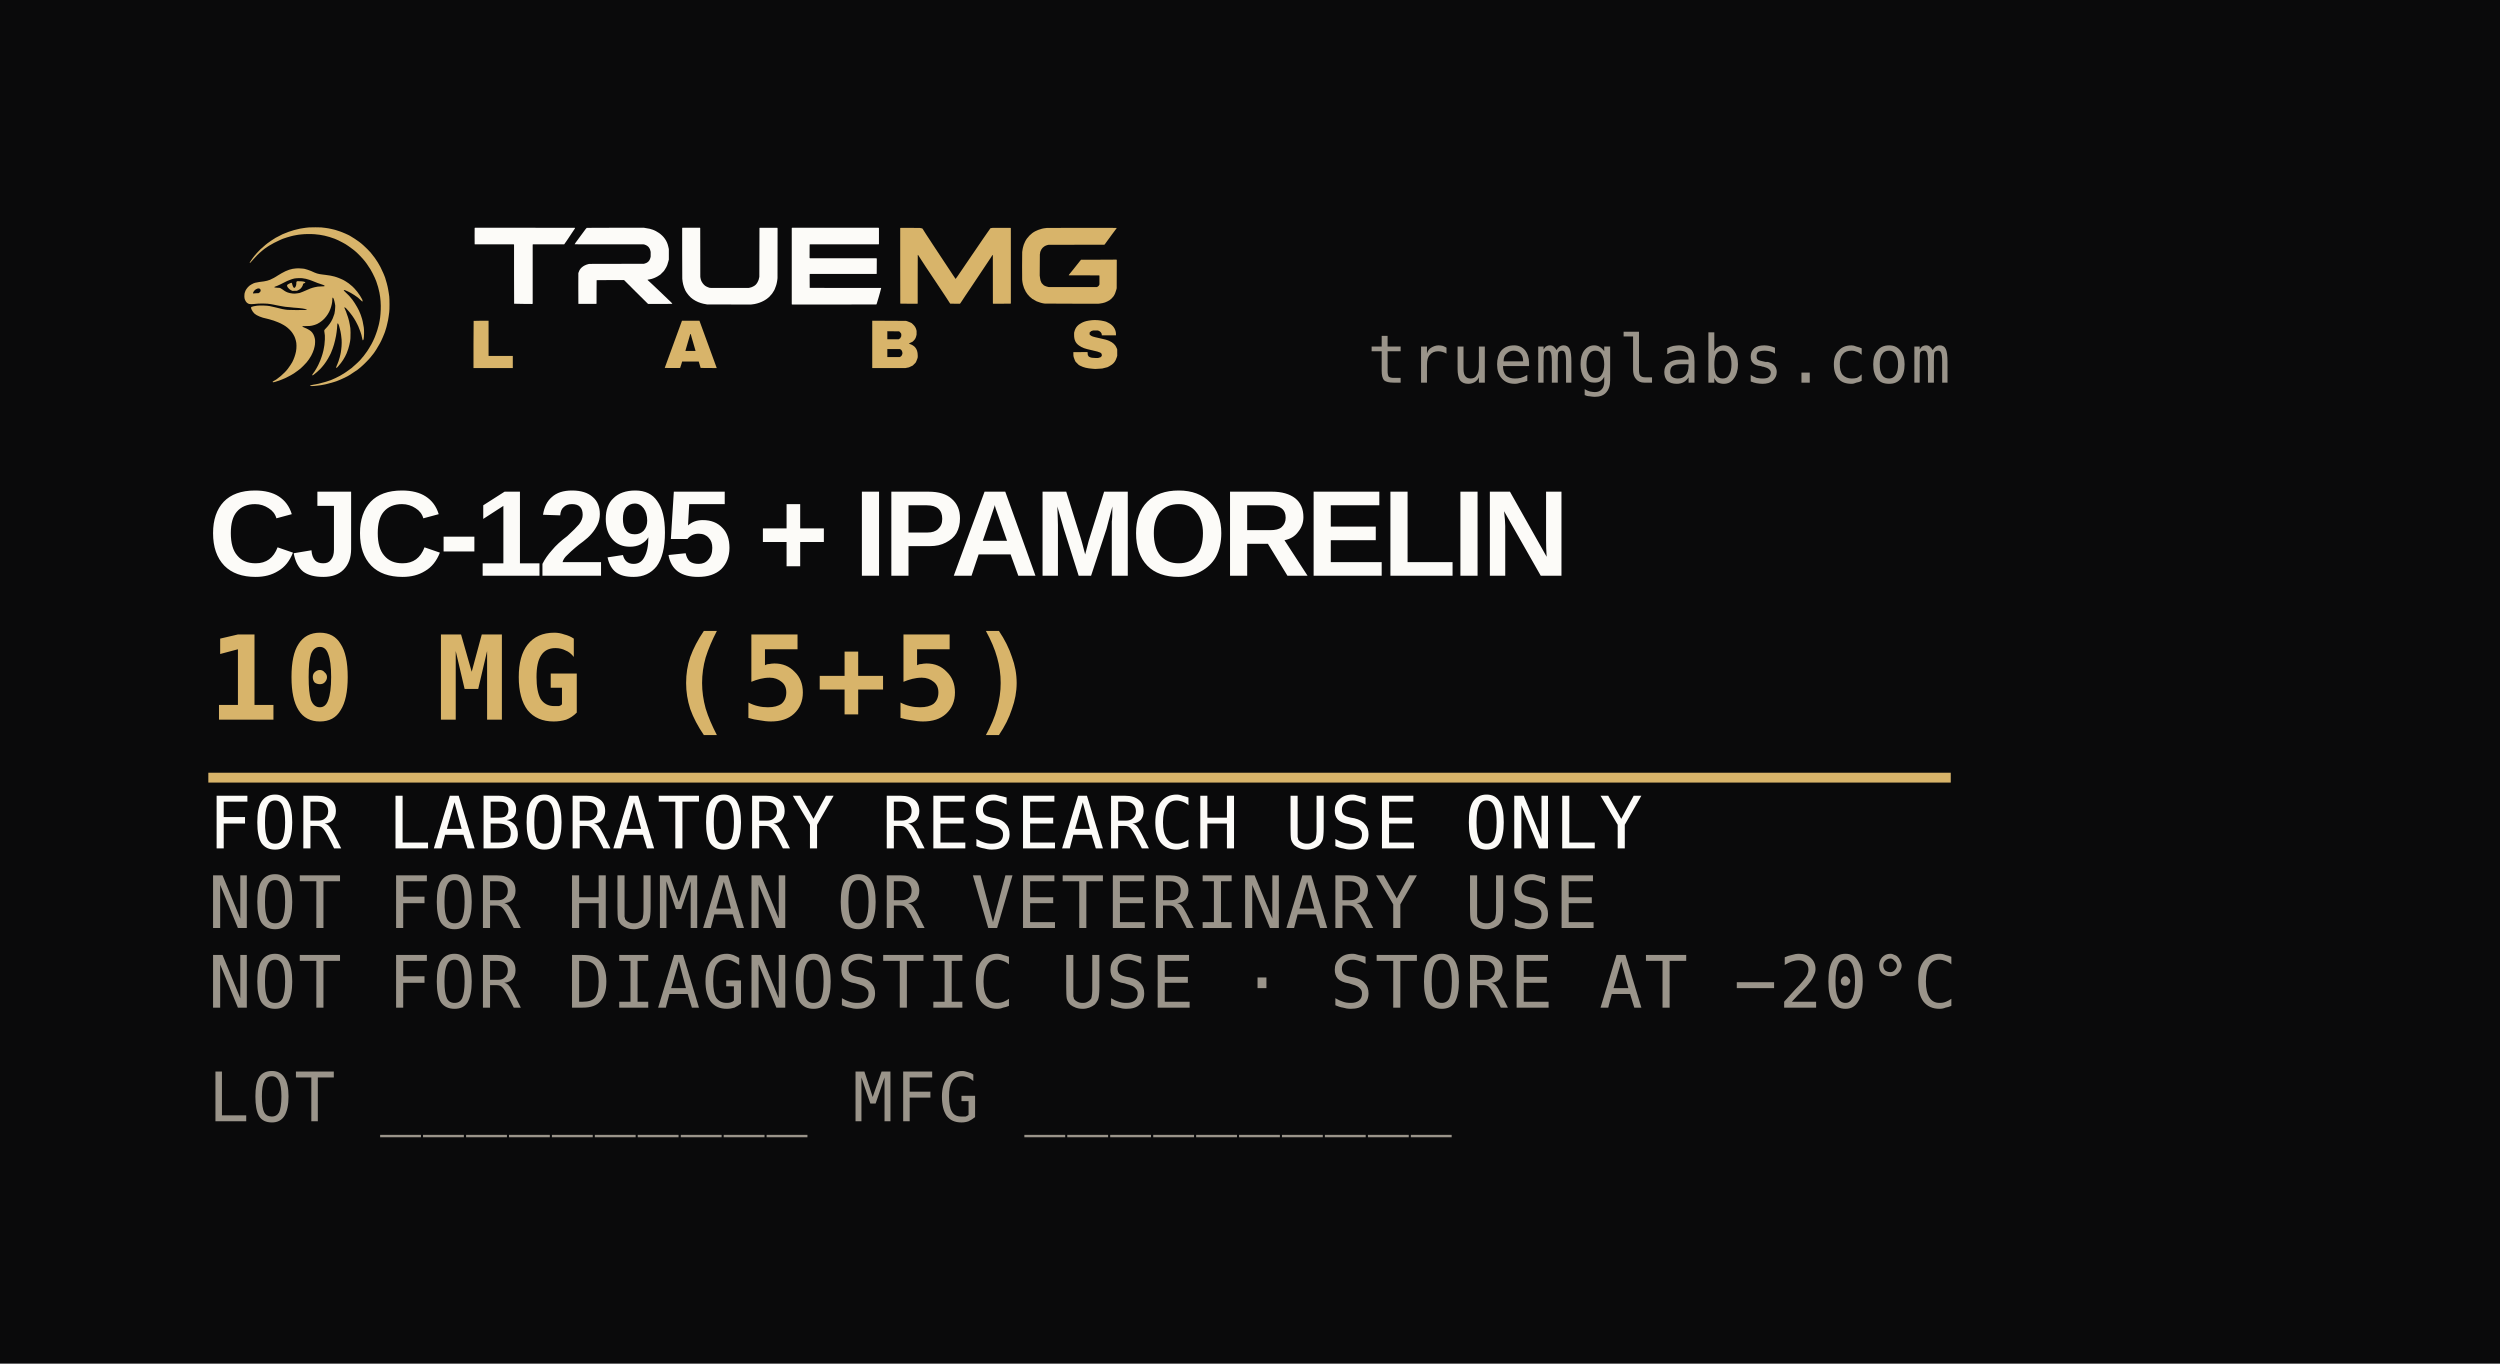
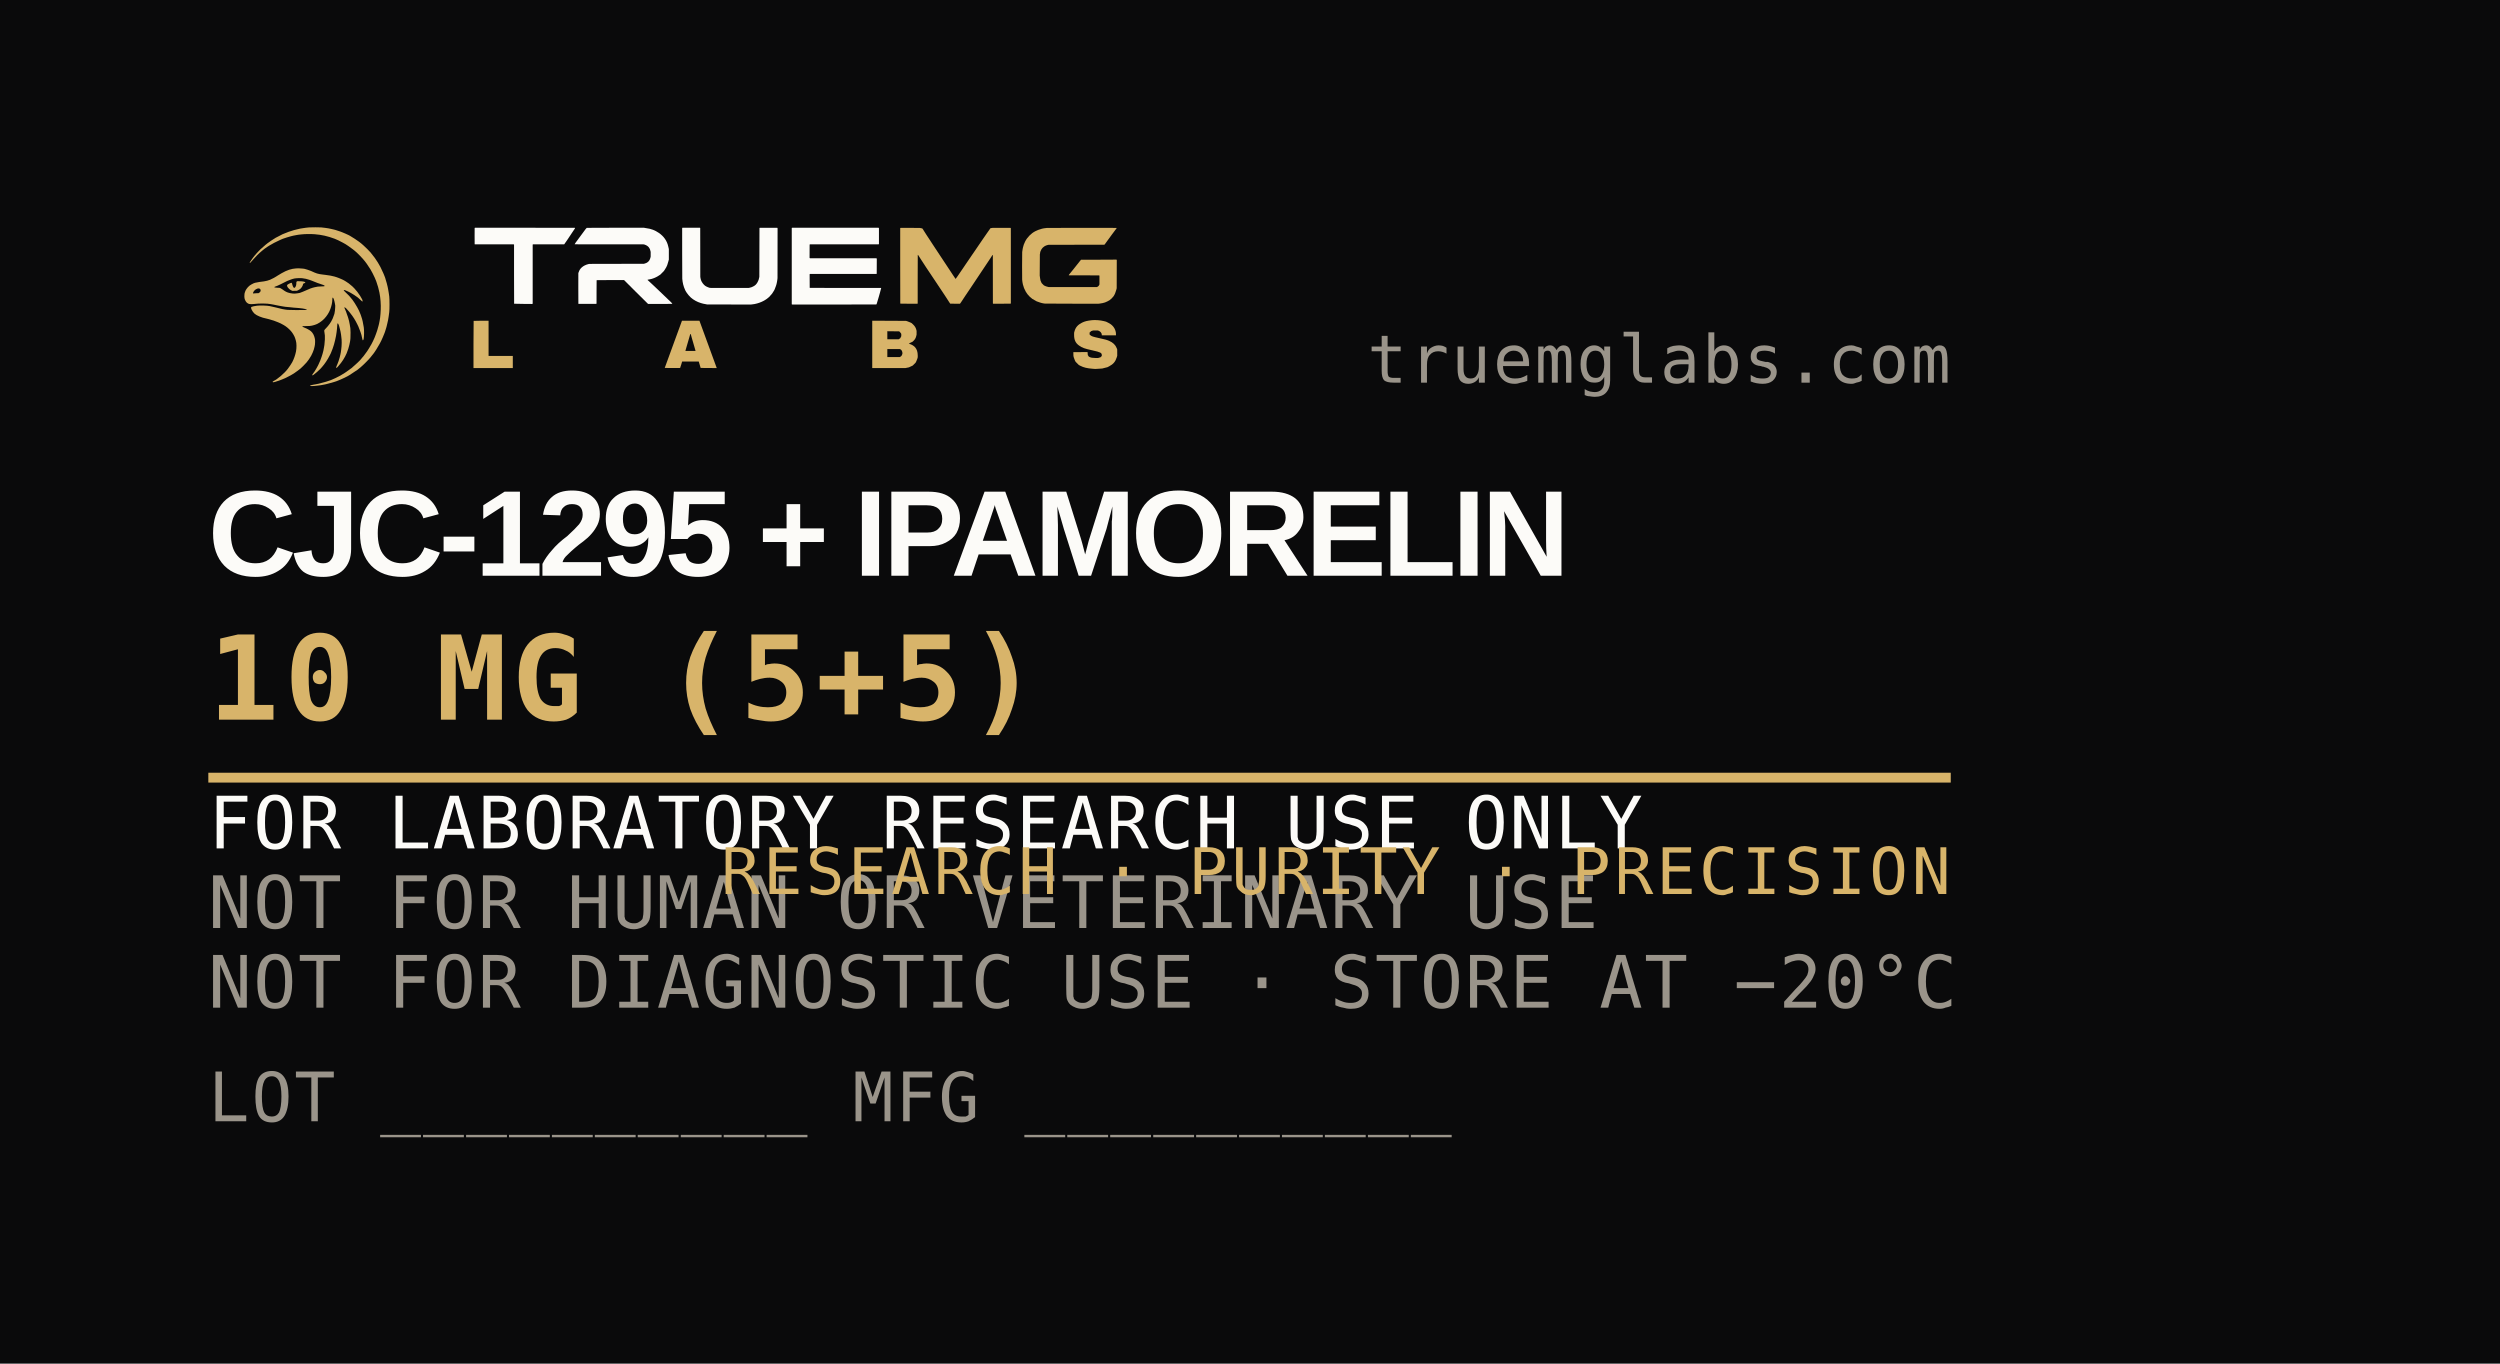
<svg xmlns="http://www.w3.org/2000/svg" width="66.0mm" height="36.0mm" viewBox="0 0 66.0 36.0">
  <rect x="0" y="0" width="66.0" height="36.0" fill="#0A0A0B" />
  <g transform="translate(5.500,5.300) scale(0.0035)">
    <g transform="translate(0,1600) scale(0.025,-0.025)" fill="#D8B46A" stroke="none">
      <path d="M30400 55957 c-297 -16 -720 -59 -940 -94 -220 -35 -598 -91 -840 -124 -768 -105 -982 -149 -2060 -419 -187 -47 -520 -130 -740 -184 -821 -204 -2477 -801 -3440 -1242 -528 -241 -1624 -809 -2100 -1086 -590 -345 -2063 -1335 -2434 -1636 -184 -150 -429 -344 -546 -432 -225 -171 -418 -340 -1592 -1400 -171 -154 -354 -346 -408 -427 -53 -81 -151 -178 -217 -217 -65 -39 -332 -323 -591 -631 -260 -307 -536 -632 -615 -722 -79 -90 -204 -252 -278 -361 -74 -110 -192 -263 -262 -340 -114 -126 -263 -343 -696 -1013 -216 -334 -206 -561 14 -319 54 61 220 236 368 390 148 154 351 382 453 506 583 717 1913 2044 2524 2520 187 146 376 305 420 354 124 139 986 773 1403 1033 152 95 430 269 617 387 719 454 2073 1166 2860 1505 308 133 603 269 657 303 136 88 871 359 1323 488 209 60 422 131 472 159 51 28 280 93 509 144 229 52 529 139 668 194 138 54 485 138 771 186 286 48 664 121 840 162 176 41 500 94 720 119 220 24 553 61 740 82 1195 135 2877 157 4140 55 2107 -171 3829 -563 6000 -1368 547 -203 1543 -682 2440 -1172 805 -441 925 -512 1273 -757 172 -121 406 -279 520 -351 314 -199 918 -640 1261 -920 168 -138 414 -333 546 -433 671 -512 2476 -2380 3072 -3178 171 -230 399 -535 507 -678 203 -270 597 -862 1144 -1720 301 -472 1075 -1973 1331 -2582 244 -582 288 -689 440 -1078 157 -402 526 -1548 526 -1634 0 -25 63 -271 139 -546 425 -1525 659 -3281 692 -5200 24 -1413 -143 -3550 -352 -4500 -43 -198 -116 -563 -160 -812 -45 -249 -115 -537 -156 -640 -40 -103 -95 -296 -122 -428 -70 -351 -400 -1420 -556 -1800 -45 -110 -126 -335 -179 -500 -303 -935 -1266 -2951 -1690 -3540 -48 -66 -136 -217 -195 -335 -59 -118 -223 -384 -363 -590 -141 -206 -291 -442 -333 -525 -80 -157 -865 -1223 -1119 -1521 -80 -93 -265 -302 -411 -463 -146 -160 -293 -345 -327 -409 -114 -218 -2195 -2185 -2830 -2676 -482 -373 -1297 -962 -1638 -1185 -187 -123 -392 -257 -455 -299 -933 -620 -1772 -1089 -2765 -1547 -1211 -558 -1273 -583 -2220 -892 -165 -54 -462 -153 -659 -220 -404 -137 -1597 -460 -1841 -499 -88 -14 -268 -60 -400 -101 -132 -42 -497 -113 -811 -159 -315 -46 -711 -117 -880 -159 -170 -41 -410 -95 -534 -119 -231 -46 -397 -133 -347 -183 95 -94 798 -124 1312 -56 165 22 480 57 700 78 872 82 1752 214 2260 340 209 52 470 107 580 122 229 33 1212 293 1670 443 170 56 494 152 720 213 225 62 554 167 730 234 812 310 1131 440 1222 499 54 35 216 108 361 162 314 117 1446 662 1757 846 121 71 355 207 520 301 366 210 1934 1241 2396 1576 184 134 481 371 660 526 178 155 414 350 524 433 303 227 1686 1577 2220 2165 530 584 702 788 1026 1220 124 165 288 365 363 445 76 80 195 237 265 348 69 111 214 324 322 474 107 150 267 390 356 533 591 958 912 1505 1022 1741 70 149 190 374 268 501 77 128 192 355 255 505 63 150 272 615 464 1033 191 418 388 895 437 1060 48 165 128 376 176 469 47 93 114 299 147 457 34 159 105 389 159 511 54 123 134 394 178 603 44 209 133 578 197 820 205 766 368 1607 466 2396 53 420 127 980 164 1244 103 719 104 3773 2 4678 -40 351 -80 651 -89 666 -10 15 -53 304 -97 642 -44 338 -123 794 -176 1014 -53 220 -110 499 -126 620 -35 263 -450 1784 -595 2180 -56 154 -103 326 -103 383 -1 57 -46 192 -102 300 -55 108 -130 296 -165 417 -36 121 -106 301 -157 400 -51 99 -137 297 -190 440 -127 339 -665 1495 -792 1700 -54 88 -134 241 -177 340 -180 415 -1143 1960 -1598 2567 -399 531 -784 1023 -1271 1625 -285 353 -1603 1669 -2131 2128 -215 187 -483 422 -594 522 -112 101 -303 252 -424 337 -121 85 -274 203 -340 262 -268 241 -2259 1538 -2760 1799 -154 81 -352 185 -440 232 -251 134 -937 448 -980 448 -21 0 -151 53 -289 119 -523 248 -1616 649 -2243 823 -194 54 -383 113 -420 133 -38 19 -212 65 -388 103 -176 37 -574 130 -885 205 -311 75 -689 154 -840 175 -151 22 -572 84 -935 139 -363 54 -912 118 -1220 141 -624 46 -2827 46 -3660 -1z" />
      <path d="M26520 43595 c-1503 -101 -2804 -534 -4460 -1485 -714 -409 -983 -571 -1100 -661 -55 -43 -163 -110 -240 -149 -77 -40 -201 -119 -276 -176 -252 -192 -912 -540 -1832 -966 -362 -168 -1371 -434 -1832 -483 -220 -24 -849 -105 -1397 -181 -1084 -151 -1615 -302 -2108 -598 -124 -75 -244 -136 -267 -136 -23 0 -123 -62 -222 -138 -99 -75 -243 -170 -319 -210 -194 -101 -835 -791 -958 -1032 -57 -110 -148 -261 -204 -335 -55 -74 -113 -191 -127 -260 -15 -69 -77 -242 -139 -385 -93 -215 -119 -350 -150 -780 -62 -878 26 -1314 388 -1935 234 -401 636 -717 1052 -828 273 -73 1001 -73 1501 0 1439 208 4011 182 5050 -52 99 -22 459 -87 800 -145 341 -57 728 -138 860 -179 132 -41 510 -114 840 -162 330 -47 780 -129 1000 -181 220 -51 607 -113 860 -136 253 -24 865 -80 1360 -124 495 -45 981 -98 1080 -118 99 -20 306 -37 460 -38 354 -3 1780 -140 2269 -220 561 -91 1231 -246 1282 -297 107 -107 -50 -145 -708 -168 -1005 -37 -4364 -9 -5019 41 -919 71 -2277 343 -3524 706 -295 86 -642 164 -1920 435 -801 170 -2892 235 -3833 119 -689 -85 -1433 -246 -1627 -352 -142 -77 -161 -105 -172 -254 -7 -100 14 -219 54 -296 36 -70 115 -247 175 -392 132 -321 525 -849 832 -1119 668 -585 2172 -1205 3551 -1464 184 -34 412 -90 507 -124 95 -34 263 -78 373 -99 481 -89 2334 -717 2607 -883 70 -43 250 -120 400 -172 244 -83 464 -195 1313 -665 764 -423 1614 -1125 2248 -1858 531 -613 1106 -1620 1268 -2220 39 -143 124 -429 189 -636 240 -761 257 -2233 37 -3317 -217 -1075 -632 -2255 -1116 -3173 -229 -434 -819 -1321 -1340 -2014 -1001 -1331 -3082 -3113 -4317 -3698 -201 -95 -291 -207 -251 -311 40 -104 505 -42 935 126 201 79 390 143 420 143 30 0 161 38 291 85 130 47 425 153 656 235 1057 378 1752 700 3120 1446 773 421 1073 619 2200 1450 708 522 898 688 1617 1407 888 889 1167 1215 1709 1992 459 658 952 1543 1074 1925 28 88 87 232 131 320 162 320 426 1184 487 1588 34 226 81 482 105 568 24 86 47 446 51 800 5 574 -6 700 -108 1164 -196 892 -591 1610 -1163 2111 -348 305 -1330 854 -1763 986 -288 88 -828 392 -822 463 7 83 242 104 886 80 867 -32 1816 58 2336 222 198 62 469 141 603 175 749 190 2014 1010 2759 1788 834 871 1481 1889 1872 2948 371 1003 586 2015 587 2767 0 510 43 700 159 700 169 0 460 -829 623 -1780 l107 -620 -22 -660 c-20 -592 -86 -1119 -231 -1831 -41 -202 -387 -1161 -474 -1316 -22 -40 -93 -192 -157 -337 -367 -838 -1079 -1848 -1882 -2673 -599 -615 -608 -633 -509 -1135 146 -744 192 -1447 147 -2272 -48 -871 -109 -1582 -139 -1632 -12 -18 -67 -361 -124 -762 -56 -401 -146 -867 -198 -1036 -53 -168 -107 -378 -122 -466 -14 -88 -78 -322 -141 -520 -64 -198 -160 -504 -214 -680 -152 -499 -411 -1216 -459 -1274 -24 -29 -90 -177 -147 -329 -57 -152 -145 -349 -195 -437 -51 -88 -122 -250 -158 -360 -36 -110 -119 -281 -185 -380 -66 -99 -120 -197 -120 -218 0 -20 -72 -160 -160 -310 -88 -149 -235 -402 -327 -562 -315 -549 -487 -810 -761 -1157 -516 -654 -501 -911 32 -556 404 269 1699 1403 2036 1782 132 149 367 412 523 584 778 860 1696 2237 2305 3457 131 264 289 579 351 700 62 121 141 322 177 448 36 125 128 358 204 519 77 160 140 315 140 345 0 29 52 183 115 341 392 980 975 3467 1107 4727 32 308 86 767 118 1020 33 253 61 649 62 880 5 962 253 961 558 -3 94 -296 211 -735 261 -977 49 -242 135 -611 191 -820 55 -209 121 -587 145 -840 25 -253 62 -559 82 -680 172 -1013 156 -2619 -38 -3940 -42 -286 -88 -619 -102 -740 -14 -121 -76 -427 -137 -680 -61 -253 -150 -622 -197 -820 -127 -538 -590 -1900 -721 -2122 -39 -66 -146 -312 -238 -546 -153 -393 -176 -552 -79 -552 54 0 393 237 393 275 0 17 149 195 331 395 955 1050 1835 2420 2383 3710 337 792 716 1965 832 2574 36 190 109 535 161 766 162 707 225 1653 199 3000 -22 1204 -30 1285 -245 2420 -174 915 -259 1298 -325 1453 -34 81 -78 246 -98 366 -20 121 -90 346 -154 500 -65 155 -172 452 -238 661 -219 697 -371 1096 -590 1549 -225 468 -255 587 -158 625 60 23 542 -311 542 -375 0 -18 167 -210 371 -426 204 -216 424 -465 490 -553 65 -88 227 -295 361 -460 806 -1000 1475 -2061 2055 -3260 159 -330 307 -633 329 -674 87 -161 473 -1149 536 -1371 37 -129 117 -352 179 -495 130 -300 330 -1063 443 -1694 78 -431 162 -666 238 -666 74 0 192 250 233 495 136 809 151 2549 29 3405 -164 1155 -478 2567 -677 3046 -53 129 -120 333 -147 454 -28 121 -91 301 -140 400 -49 99 -112 252 -139 340 -263 842 -1447 2937 -2313 4092 -647 863 -1321 1593 -2113 2292 -380 335 -559 564 -507 649 35 57 368 -4 513 -94 72 -44 234 -116 359 -159 125 -43 285 -113 354 -156 69 -43 225 -117 346 -164 193 -76 779 -416 1600 -929 143 -89 368 -246 500 -349 132 -103 324 -236 427 -295 103 -59 226 -156 273 -217 47 -60 209 -209 361 -330 151 -121 341 -298 423 -393 147 -172 412 -367 500 -367 65 0 11 374 -86 593 -41 95 -200 374 -352 620 -152 246 -308 510 -346 587 -75 150 -584 868 -818 1153 -619 756 -1136 1324 -1463 1607 -910 786 -1306 1090 -1806 1385 -172 102 -385 235 -473 295 -208 143 -717 397 -1153 577 -191 79 -504 209 -697 289 -192 80 -485 187 -650 238 -165 50 -453 139 -640 196 -545 168 -1843 407 -2580 476 -374 34 -869 97 -1100 139 -231 41 -582 94 -780 116 -361 41 -1191 293 -1520 460 -595 303 -1597 706 -2220 892 -828 248 -1011 292 -1227 295 -114 1 -339 19 -500 39 -451 57 -1085 72 -1593 38z m1750 -2955 c603 -47 1755 -303 2219 -493 182 -75 385 -148 451 -164 66 -15 237 -80 380 -143 809 -358 2387 -945 3079 -1146 331 -96 539 -198 665 -324 l62 -61 -65 -65 c-53 -53 -213 -68 -952 -89 -973 -28 -1196 -54 -1970 -230 -915 -207 -1807 -533 -2759 -1007 -349 -173 -1455 -617 -1800 -722 -198 -60 -1095 -189 -1477 -212 -768 -46 -2093 236 -2671 568 -510 292 -675 400 -952 621 -165 132 -444 309 -620 393 l-320 152 -722 36 c-406 19 -761 55 -810 82 -106 56 -115 157 -18 191 39 13 178 68 310 123 132 55 384 151 560 213 176 62 653 285 1060 495 407 211 947 483 1200 605 253 122 559 273 680 335 121 62 328 144 460 181 132 37 313 110 402 161 90 52 307 131 483 176 176 45 382 108 458 139 375 156 1784 254 2667 185z m-12741 -3188 c84 -49 157 -141 206 -259 153 -369 -11 -726 -452 -985 l-183 -108 -600 0 c-407 0 -628 -16 -687 -50 -118 -67 -232 -63 -294 11 -172 208 461 1091 900 1255 118 44 284 119 368 165 187 103 540 89 742 -29z" />
      <path d="M26687 39620 l-119 -100 -18 -470 c-17 -409 -36 -512 -147 -790 -197 -494 -466 -674 -672 -450 -159 174 -361 642 -408 950 -51 326 -114 458 -237 490 -131 34 -1056 -420 -1251 -615 -316 -316 318 -1235 1125 -1629 l379 -186 681 3 680 2 425 205 c315 151 495 269 691 452 333 312 649 831 725 1190 68 324 93 351 426 450 314 94 364 159 230 301 -178 190 -840 297 -1832 297 l-559 0 -119 -100z" />
    </g>
  </g>
  <g transform="translate(12.500,6.000) scale(0.003017)">
    <g transform="translate(0,681) scale(0.025,-0.025)" stroke="none">
      <g fill="#FCFBF8">
        <path d="M465 27020 l-58 -59 -15 -2770 c-8 -1524 0 -2802 18 -2841 l33 -70 6816 0 6815 0 61 -61 61 -61 -3 -10322 c-2 -5867 12 -10336 32 -10355 19 -18 1457 -45 3195 -61 l3160 -28 70 77 70 78 0 10325 0 10325 77 42 78 41 5439 0 5440 0 86 110 c125 160 843 1198 1065 1538 295 455 724 1099 1709 2569 l910 1356 -12 104 -12 103 -17488 9 -17488 9 -59 -58z" />
        <path d="M39653 27037 c-49 -18 -221 -200 -384 -405 -458 -576 -1855 -2468 -2161 -2925 -179 -268 -743 -1037 -1416 -1929 -166 -221 -278 -407 -266 -440 l22 -57 12086 -12 12086 -12 278 -88 c640 -203 1152 -536 1485 -965 307 -395 445 -712 569 -1304 l66 -320 0 -800 0 -800 -66 -300 c-181 -812 -569 -1408 -1152 -1768 -273 -168 -352 -202 -789 -341 l-351 -111 -9580 -21 -9580 -22 -300 -72 c-898 -215 -1753 -647 -2317 -1169 -555 -514 -833 -960 -1109 -1776 l-74 -220 -9 -5315 c-6 -2923 5 -5341 24 -5374 l33 -60 3113 -1 3113 0 48 65 47 66 6 4063 c3 2235 15 4080 27 4100 13 21 2011 36 4813 36 l4790 0 4138 -4134 c2275 -2274 4176 -4155 4224 -4180 l88 -46 3836 0 c2110 0 4003 12 4207 26 l369 26 19 50 c22 57 -449 537 -1427 1453 -693 648 -3219 3069 -3680 3525 -144 143 -513 492 -821 776 -307 284 -765 716 -1018 960 -460 444 -678 647 -1334 1239 l-350 316 13 64 12 65 180 30 c98 16 287 47 419 68 1108 179 2211 624 3280 1324 l560 366 620 626 620 626 263 400 c457 695 732 1203 890 1648 218 612 370 1114 408 1352 14 88 56 250 92 360 l67 200 0 1860 0 1860 -67 280 c-37 154 -105 451 -152 660 -425 1916 -1544 3522 -3281 4711 -1373 939 -2719 1447 -4380 1652 -176 22 -437 66 -580 99 l-260 59 -9960 -6 c-5478 -3 -9999 -20 -10047 -38z" />
        <path d="M73081 27003 l-41 -78 3 -8632 c2 -4748 18 -8831 36 -9073 101 -1383 432 -2698 970 -3860 66 -143 137 -296 156 -340 20 -44 107 -188 194 -320 88 -132 189 -294 225 -360 209 -379 985 -1283 1459 -1702 967 -852 2219 -1538 3517 -1926 650 -194 1101 -302 1480 -354 165 -23 381 -62 480 -87 l180 -46 7678 -14 7679 -14 341 41 c875 105 996 127 1782 328 1078 274 2363 850 3164 1418 90 64 252 177 360 252 187 130 549 429 780 644 172 160 902 995 1009 1154 55 80 204 315 333 521 129 206 275 440 325 520 50 80 106 181 125 225 20 44 83 188 142 320 184 414 294 707 421 1120 67 220 148 481 179 580 32 99 77 306 101 460 24 154 62 337 84 406 22 69 70 384 107 700 l66 574 11 8700 12 8700 -51 100 -50 100 -3067 0 -3067 0 -52 -52 -52 -52 -24 -8508 -24 -8508 -44 -260 c-110 -664 -270 -1122 -588 -1684 -416 -734 -817 -1122 -1520 -1473 -547 -273 -643 -308 -1159 -424 l-449 -100 -6776 10 -6776 11 -200 71 c-110 39 -290 99 -400 133 -249 78 -763 334 -1012 503 -573 388 -1285 1345 -1482 1993 -23 77 -72 239 -109 360 -36 121 -85 364 -108 540 l-41 320 -14 8515 -13 8515 -45 55 -46 55 -3073 0 -3074 0 -42 -77z" />
        <path d="M111470 27037 l-70 -41 0 -13357 0 -13356 77 -42 78 -41 14699 0 c8085 0 14727 11 14761 23 73 29 147 254 589 1797 45 154 107 361 140 460 63 190 147 481 240 830 105 394 171 630 288 1030 333 1138 450 1584 428 1620 l-25 40 -12447 1 c-6847 0 -12469 14 -12496 31 l-47 30 -13 2367 -12 2367 52 52 52 52 11644 8 11643 7 44 44 44 44 13 2601 14 2601 -64 97 -64 98 -11636 0 -11636 0 -65 65 -65 65 9 2319 10 2320 55 55 56 56 12035 0 12036 0 42 77 41 78 0 2733 0 2734 -61 88 -61 87 -15129 1 -15129 0 -70 -41z" />
      </g>
      <g fill="#D8B46A">
        <path d="M149428 26991 l-69 -51 0 -13193 c0 -7256 10 -13210 23 -13230 14 -22 1228 -37 3012 -37 l2990 0 48 48 48 48 0 8485 c0 4667 11 8496 24 8510 51 51 137 -27 250 -225 101 -177 300 -490 866 -1360 66 -102 354 -541 640 -976 286 -435 601 -923 700 -1084 99 -162 321 -503 493 -760 172 -256 505 -753 740 -1103 235 -350 445 -663 467 -695 22 -31 510 -762 1084 -1623 574 -861 1170 -1754 1324 -1985 154 -231 405 -609 558 -840 153 -231 503 -754 776 -1163 274 -408 516 -772 538 -808 22 -36 195 -296 384 -577 189 -282 556 -836 816 -1232 1081 -1646 1205 -1838 1541 -2380 75 -121 155 -233 178 -249 22 -17 800 -30 1727 -30 l1686 -1 119 135 c65 75 217 295 338 490 237 384 977 1507 1354 2055 228 331 2457 3644 2617 3889 44 67 699 1051 1456 2187 757 1135 1423 2135 1480 2222 180 274 1884 2825 1961 2936 156 223 1269 1899 1393 2098 72 114 250 393 396 620 l265 412 64 -13 65 -12 10 -8456 10 -8455 45 -54 45 -54 3045 1 c1675 0 3068 15 3097 33 l52 33 3 9997 c2 5498 1 11430 -2 13183 l-5 3187 -64 64 -64 64 -3106 -3 -3106 -4 -378 -57 -379 -56 -90 -91 c-86 -86 -510 -688 -1208 -1715 -174 -255 -384 -561 -468 -680 -84 -119 -276 -396 -427 -616 -151 -220 -458 -665 -682 -990 -1061 -1535 -1504 -2184 -2993 -4392 -102 -151 -291 -424 -420 -606 -395 -558 -1826 -2658 -2692 -3952 -243 -363 -534 -795 -646 -960 -362 -533 -933 -1370 -1216 -1780 -151 -220 -481 -706 -734 -1080 -645 -958 -666 -976 -803 -710 -42 83 -173 285 -290 450 -117 165 -304 439 -414 609 -110 170 -319 485 -464 700 -262 388 -699 1050 -1710 2591 -288 440 -580 881 -649 980 -69 99 -254 378 -411 620 -158 242 -361 548 -451 680 -281 410 -2516 3790 -2639 3990 -64 104 -235 365 -380 580 -145 214 -333 498 -417 630 -84 132 -354 546 -599 920 -245 374 -615 940 -823 1259 -207 318 -435 660 -505 760 -71 99 -211 316 -313 481 -101 165 -291 462 -420 660 -130 198 -296 457 -368 575 -72 117 -167 271 -211 341 -44 69 -139 228 -212 352 -169 288 -192 306 -474 358 -129 23 -333 61 -454 84 l-220 41 -3341 16 -3341 15 -70 -51z" />
        <path d="M200748 27015 c-12 -12 -199 -36 -415 -54 -432 -34 -1041 -135 -1353 -224 -1056 -300 -1666 -529 -2360 -890 -1428 -741 -2792 -2118 -3512 -3547 -409 -812 -663 -1509 -787 -2160 -25 -132 -70 -357 -100 -500 -79 -379 -135 -742 -162 -1060 -43 -494 -55 -9253 -14 -9700 56 -610 149 -1204 259 -1660 102 -419 325 -1132 377 -1200 16 -22 80 -166 140 -320 130 -331 384 -846 530 -1076 305 -481 394 -610 605 -874 491 -615 1084 -1182 1642 -1570 290 -202 1442 -860 1505 -860 28 0 101 -26 164 -59 200 -104 621 -251 1093 -383 253 -70 546 -153 651 -184 105 -31 330 -75 500 -97 170 -23 390 -53 489 -68 99 -14 4347 -33 9440 -40 l9260 -14 540 64 c656 78 1322 222 1791 386 457 161 1227 540 1629 803 397 259 1101 959 1378 1369 420 622 746 1395 972 2303 l125 500 14 4945 15 4946 -71 71 -71 71 -1581 -27 c-870 -14 -3652 -26 -6184 -26 l-4603 0 -358 -430 c-730 -878 -909 -1102 -1673 -2099 -240 -314 -558 -715 -706 -891 -148 -176 -383 -466 -523 -644 -337 -431 -699 -871 -887 -1081 -88 -98 -148 -202 -140 -243 l14 -72 5305 -10 5304 -10 53 -64 53 -63 2 -1507 2 -1506 -91 -224 c-110 -274 -304 -474 -603 -623 l-226 -113 -8400 4 -8400 4 -320 70 c-469 102 -882 246 -1179 409 l-261 145 -360 364 -361 364 -139 260 c-255 475 -361 834 -439 1480 -25 209 -65 499 -88 643 l-43 264 25 3744 25 3744 40 105 c22 58 40 190 41 293 1 337 223 944 505 1380 483 748 1297 1294 2194 1474 l240 48 9794 23 9795 22 117 140 c64 77 166 212 225 299 139 203 491 691 749 1038 529 712 1029 1396 1202 1646 106 153 235 331 287 397 354 447 648 839 1069 1427 120 168 302 408 403 532 l184 226 -13 87 -12 88 -12145 8 c-6680 5 -12155 -1 -12167 -13z" />
      </g>
    </g>
    <g transform="translate(0,811.8) scale(2.00071)">
      <g transform="translate(0,214) scale(0.025,-0.025)" fill="#D8B46A" stroke="none">
        <path d="M108180 8534 c-883 -105 -1223 -191 -1720 -433 -723 -354 -1137 -832 -1320 -1524 l-62 -237 -3 -388 c-4 -854 255 -1416 851 -1840 580 -413 916 -536 2354 -856 1425 -317 1640 -428 1640 -841 l0 -141 -113 -114 -114 -113 -214 -63 -214 -64 -425 0 c-504 0 -844 55 -1052 172 l-152 85 -83 134 -83 134 -20 258 -21 258 -1245 -10 -1244 -11 9 -334 9 -334 66 -266 c36 -146 121 -374 189 -506 l125 -240 281 -282 281 -281 281 -146 c560 -291 1154 -435 2099 -509 l500 -39 606 38 606 39 461 117 462 116 312 163 c696 362 1073 805 1299 1525 l94 299 -2 560 -2 560 -94 240 c-217 556 -654 973 -1318 1259 -413 178 -717 261 -1834 501 -954 205 -1224 295 -1434 476 l-146 126 -4 173 -5 172 146 134 147 134 173 52 173 51 400 1 400 1 151 -53 c299 -106 549 -418 549 -685 l0 -122 1240 0 1240 0 0 232 c0 429 -157 880 -432 1244 -232 306 -531 541 -948 745 l-360 176 -388 100 c-588 151 -1538 223 -2092 157z" />
        <path d="M27 8413 c-15 -14 -27 -1877 -27 -4140 l0 -4113 3440 0 3440 0 0 1060 0 1060 -2120 0 -2120 0 0 3080 0 3080 -1293 0 c-712 0 -1306 -12 -1320 -27z" />
        <path d="M36449 8370 c-16 -38 -696 -1897 -1510 -4130 l-1482 -4060 1338 -11 c735 -5 1345 -2 1355 8 10 10 94 267 186 571 l167 552 1453 0 1453 0 166 -560 166 -560 1408 -11 1408 -10 -54 150 c-226 634 -2882 7899 -2925 8001 l-54 130 -1523 0 -1524 0 -28 -70z m1733 -2892 c92 -340 278 -981 413 -1425 135 -444 245 -826 245 -850 l0 -43 -880 0 -880 0 0 35 c0 20 118 428 261 908 144 480 325 1099 402 1375 77 276 150 534 162 574 12 40 41 66 65 58 l43 -14 169 -618z" />
        <path d="M69760 4303 l0 -4143 2902 0 2901 0 309 62 308 62 334 158 333 158 252 251 251 252 125 248 c69 137 153 351 185 477 l60 229 -1 321 c-1 601 -160 1085 -470 1430 -201 224 -556 447 -848 535 -133 40 -241 82 -241 95 0 12 146 91 325 175 l324 152 189 177 c231 216 381 483 460 821 l61 257 0 322 1 321 -62 239 c-83 323 -270 621 -559 892 l-241 226 -260 128 c-143 71 -368 160 -499 198 l-239 69 -2950 15 -2950 15 0 -4142z m4807 2197 c59 -44 145 -145 190 -225 l83 -146 0 -196 0 -196 -90 -178 -90 -178 -136 -91 -136 -90 -994 0 -994 0 0 702 0 702 1030 -12 1030 -12 107 -80z m151 -3079 c149 -77 276 -287 306 -506 l24 -176 -47 -179 c-53 -196 -161 -336 -329 -424 l-108 -56 -1082 0 -1082 0 0 700 0 700 1102 0 1102 0 114 -59z" />
      </g>
    </g>
  </g>
  <text x="51.50" y="10.10" text-anchor="end" font-family="IBM Plex Mono, SF Mono, Menlo, monospace" font-size="1.75" letter-spacing="0.05" fill="#9A948A">truemglabs.com</text>
  <text x="5.5" y="15.20" font-family="Archivo Black, Archivo, Helvetica Neue, Arial, sans-serif" font-weight="900" font-size="3.22" letter-spacing="-0.12" fill="#FCFBF8">CJC-1295 + IPAMORELIN</text>
  <text x="5.5" y="19.00" font-family="IBM Plex Mono, SF Mono, Menlo, monospace" font-weight="600" font-size="3.10" letter-spacing="0.14" fill="#D8B46A">10 MG (5+5)</text>
  <rect x="5.5" y="20.40" width="46.00" height="0.26" fill="#D8B46A" />
  <text x="5.5" y="22.40" font-family="IBM Plex Mono, SF Mono, Menlo, monospace" font-size="1.90" letter-spacing="0.04" fill="#FCFBF8">FOR LABORATORY RESEARCH USE ONLY</text>
  <text x="5.5" y="24.50" font-family="IBM Plex Mono, SF Mono, Menlo, monospace" font-size="1.90" letter-spacing="0.04" fill="#9A948A">NOT FOR HUMAN OR VETERINARY USE</text>
  <text x="5.5" y="26.60" font-family="IBM Plex Mono, SF Mono, Menlo, monospace" font-size="1.90" letter-spacing="0.04" fill="#9A948A">NOT FOR DIAGNOSTIC USE · STORE AT −20°C</text>
+   <text x="51.50" y="23.60" text-anchor="end" font-family="IBM Plex Mono, SF Mono, Menlo, monospace" font-size="1.7" letter-spacing="0.1" fill="#D8B46A">RESEARCH · PURITY · PRECISION</text>
  <text x="5.5" y="29.60" font-family="IBM Plex Mono, SF Mono, Menlo, monospace" font-size="1.80" letter-spacing="0.05" fill="#9A948A">LOT __________   MFG __________</text>
</svg>
